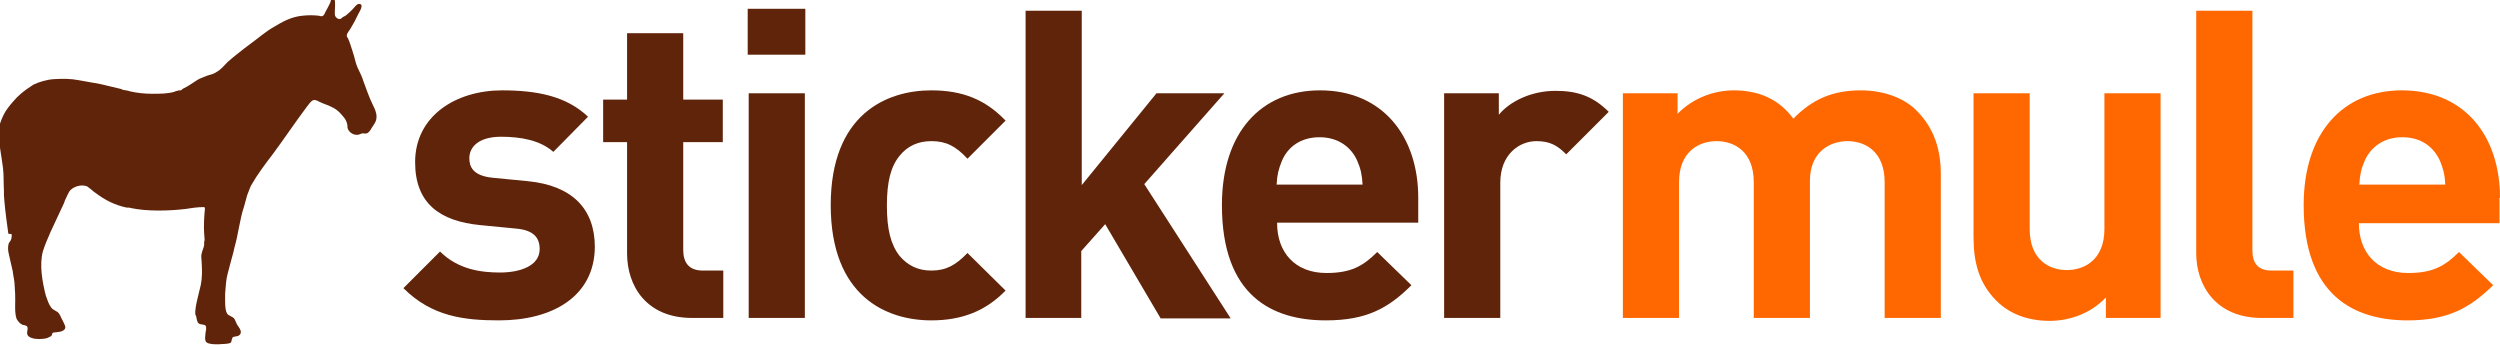
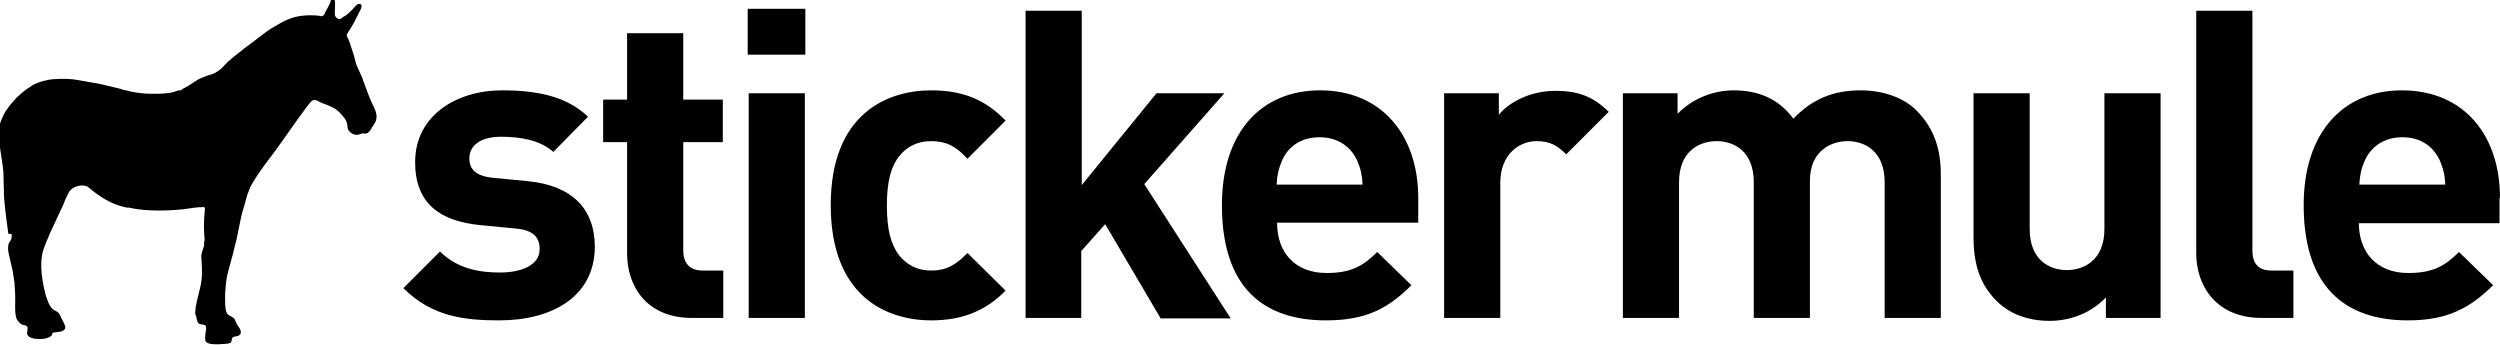
- <svg xmlns="http://www.w3.org/2000/svg" version="1.1" id="Layer_1" x="0px" y="0px" viewBox="0 0 511.9 70.5" enable-background="new 0 0 511.9 70.5" xml:space="preserve">
-   <g>
-     <path fill="#60240A" d="M102.2,65.6c-7.2,0-13.8-0.8-19.6-6.6l7.5-7.5c3.8,3.8,8.7,4.3,12.3,4.3c4,0,8.1-1.3,8.1-4.8   c0-2.3-1.2-3.9-4.9-4.2l-7.2-0.7c-8.3-0.8-13.4-4.4-13.4-12.9c0-9.5,8.4-14.7,17.8-14.7c7.2,0,13.2,1.2,17.6,5.4l-7.1,7.2   c-2.7-2.4-6.7-3.1-10.7-3.1c-4.6,0-6.5,2.1-6.5,4.4c0,1.7,0.7,3.6,4.8,4l7.2,0.7c9.1,0.9,13.7,5.7,13.7,13.5   C121.7,60.8,113,65.6,102.2,65.6z" />
-     <path fill="#60240A" d="M141.7,65.1c-9.4,0-13.3-6.6-13.3-13.2V29.1h-4.9v-8.7h4.9V6.8h11.5v13.6h8.1v8.7h-8.1v22.1   c0,2.6,1.2,4.2,4,4.2h4.2v9.7H141.7z" />
-     <path fill="#60240A" d="M153.1,11.2V1.8h11.8v9.4H153.1z M153.3,65.1v-46h11.5v46H153.3z" />
-     <path fill="#60240A" d="M190.7,65.6c-9.2,0-20.6-4.9-20.6-23.6c0-18.6,11.4-23.5,20.6-23.5c6.4,0,11.1,1.9,15.2,6.2l-7.8,7.8   c-2.4-2.6-4.4-3.6-7.4-3.6c-2.7,0-4.9,1-6.5,3c-1.8,2.2-2.6,5.3-2.6,10.2c0,4.9,0.8,8,2.6,10.3c1.7,2,3.8,3,6.5,3   c3,0,5-1.1,7.4-3.6l7.8,7.7C201.9,63.6,197.1,65.6,190.7,65.6z" />
-     <path fill="#60240A" d="M237.6,65.1l-11.3-19.2l-4.9,5.5v13.7H210V2.2h11.5v35.7l15.3-18.8h13.9l-16.4,18.6l17.7,27.5H237.6z" />
-     <path fill="#60240A" d="M261.5,45.7c0,5.9,3.6,10.2,10.1,10.2c5,0,7.5-1.4,10.4-4.3l7,6.8c-4.7,4.7-9.2,7.2-17.5,7.2   c-10.9,0-21.3-4.9-21.3-23.6c0-15,8.1-23.5,20.1-23.5c12.8,0,20.1,9.4,20.1,22v5.1H261.5z M277.9,32.9c-1.2-2.7-3.8-4.8-7.7-4.8   c-3.9,0-6.5,2-7.7,4.8c-0.7,1.7-1,2.9-1.1,4.9H279C278.9,35.8,278.6,34.5,277.9,32.9z" />
-     <path fill="#60240A" d="M320.7,31.6c-1.8-1.8-3.3-2.7-6.1-2.7c-3.5,0-7.4,2.7-7.4,8.5v27.7h-11.5v-46h11.2v4.4   c2.2-2.7,6.6-4.9,11.6-4.9c4.5,0,7.7,1.1,10.9,4.3L320.7,31.6z" />
-     <path fill-rule="evenodd" clip-rule="evenodd" fill="#60240A" d="M47.2,70.2c-0.7,0.3-1.6,0.2-2.5,0.3c-0.8,0-1.9,0-2.4-0.4   c-0.3-0.2-0.3-0.7-0.3-1c0-0.3,0.1-0.8,0.1-1.1c0.1-0.4,0.2-1,0-1.3c-0.2-0.3-0.9-0.2-1.3-0.4c-0.4-0.2-0.5-0.8-0.6-1.4   c0-0.2-0.2-0.4-0.2-0.5c-0.1-0.9,0.2-2.2,0.4-3.1c0.2-1,0.5-1.9,0.7-2.9c0.3-1.4,0.3-3,0.2-4.5c0-0.8-0.2-1.4,0-2   c0.1-0.6,0.4-1.1,0.5-1.7c0-0.2,0-0.4,0-0.6c0-0.2,0.1-0.3,0.1-0.5c0-0.4-0.1-0.9-0.1-1.4c-0.1-1.3,0-3.2,0.1-4.3   c0-0.4,0.2-0.8-0.1-1c-1.4,0-2.6,0.2-3.9,0.4c-3.4,0.4-7.8,0.5-11.1-0.2c-0.3-0.1-0.6-0.1-0.9-0.1c-2.4-0.5-4.5-1.6-6.2-2.9   c-0.3-0.2-0.6-0.4-0.9-0.7c-0.3-0.2-0.6-0.5-0.9-0.7c-1.3-0.6-3.1,0.1-3.7,1c-0.2,0.3-0.4,0.8-0.6,1.2c-0.2,0.4-0.4,0.8-0.5,1.2   c-0.9,2-1.9,4-2.8,6c-0.5,1.2-1.1,2.5-1.5,3.8c-0.8,2.8-0.1,6.5,0.6,9.2c0.1,0.2,0.2,0.5,0.3,0.8c0.2,0.6,0.6,1.5,1.1,1.9   c0.3,0.2,0.7,0.4,1,0.6c0.4,0.3,0.6,0.9,0.9,1.5c0.1,0.2,0.3,0.5,0.4,0.8c0.3,0.6,0.5,1.1-0.2,1.5c-0.5,0.3-1.3,0.3-2,0.4   c-0.3,0.1-0.2,0.5-0.4,0.7c-0.1,0.1-0.6,0.3-0.8,0.4c-0.9,0.3-2.5,0.3-3.2,0c-0.4-0.1-0.8-0.4-0.9-0.7c-0.2-0.6,0.3-1.3-0.1-1.7   c-0.2-0.2-0.6-0.2-0.9-0.3c-0.5-0.2-0.9-0.7-1.2-1.2c-0.5-1.4-0.2-3.5-0.3-5.2c0-0.5-0.1-1-0.1-1.6c0-1-0.3-2-0.4-3   c-0.1-0.5-0.2-0.9-0.3-1.3c-0.2-0.7-0.3-1.5-0.5-2.2c-0.2-0.8-0.2-1.6,0-2.2c0.1-0.2,0.3-0.4,0.4-0.6c0.2-0.4,0.2-0.8,0.2-1.2   c-0.1-0.2-0.6,0-0.7-0.2c-0.3-2.2-0.6-4.3-0.8-6.6c-0.1-0.8-0.1-1.5-0.1-2.3c-0.1-1.5,0-3.1-0.2-4.6c-0.1-0.7-0.2-1.4-0.3-2.1   c-0.3-2-0.8-4.5-0.4-6.6C0.4,24.1,0.9,23,1.7,22c0.5-0.7,1.1-1.3,1.7-2c0.6-0.6,1.3-1.2,2-1.7c0.5-0.3,1-0.7,1.5-1   c1.1-0.5,2.6-1,4.2-1.1c1.6-0.1,3.4-0.1,4.9,0.2c1.5,0.3,3,0.5,4.5,0.8c1.4,0.3,2.8,0.7,4.2,1c0.2,0,0.3,0.2,0.5,0.2   c0.4,0.1,0.9,0.1,1.4,0.3c1.3,0.3,2.9,0.5,4.5,0.5c1.7,0,3.2,0,4.6-0.4c0.2-0.1,0.4-0.2,0.6-0.2c0.2-0.1,0.5-0.1,0.7-0.1   c0.1,0,0.3-0.2,0.4-0.3c0.8-0.4,1.5-0.8,2.2-1.3c0.6-0.4,1-0.7,1.8-1c0.3-0.1,0.7-0.3,1-0.4c0.7-0.2,1.5-0.4,2-0.8   c0.9-0.5,1.5-1.3,2.2-2c0.7-0.6,1.5-1.3,2.3-1.9c1.6-1.3,3.2-2.4,4.7-3.6c0.8-0.6,1.6-1.2,2.5-1.7c1.7-1,3.5-2.1,6-2.3   c1-0.1,2-0.1,3,0c0.3,0,0.6,0.2,0.9,0.1c0.3-0.1,0.5-0.5,0.6-0.8c0.4-0.7,0.6-1.1,1-1.9c0.2-0.5,0.1-1,0.6-1c0.5,0,0.4,1.3,0.4,1.8   c0,0.6-0.1,1.4,0,1.8c0.1,0.3,0.5,0.7,0.9,0.7c0.3,0,0.5-0.2,0.7-0.4c0.3-0.2,0.5-0.2,0.7-0.4c0.4-0.3,0.9-0.8,1.3-1.2   c0.3-0.3,0.9-1.2,1.4-1.1c1,0.1,0,1.6-0.2,2c-0.5,1.1-1,2-1.6,3c-0.2,0.4-0.8,1-0.8,1.5c0,0.3,0.3,0.5,0.4,0.9   c0.1,0.2,0.1,0.3,0.2,0.5c0.3,0.8,0.6,1.9,0.9,2.8c0.2,0.8,0.4,1.6,0.7,2.3c0.3,0.7,0.7,1.4,1,2.2c0.1,0.2,0.1,0.4,0.2,0.6   c0.6,1.6,1.2,3.4,2,5c0.3,0.6,0.7,1.4,0.7,2.3c0,1-0.5,1.5-1,2.3c-0.2,0.4-0.6,1-1,1.1c-0.3,0.1-0.6,0-0.9,0   c-0.4,0.1-0.7,0.3-1,0.3c-0.9,0.1-1.8-0.6-2-1.3c-0.1-0.2,0-0.5-0.1-0.8c-0.2-1.1-0.8-1.6-1.5-2.4c-0.5-0.5-0.9-0.8-1.5-1.1   c-0.9-0.5-1.8-0.7-2.8-1.2c-0.3-0.2-0.8-0.4-1.1-0.3c-0.5,0.1-1,0.9-1.4,1.4c-2.4,3.2-4.6,6.5-6.9,9.6c-1.6,2.1-3.2,4.2-4.5,6.5   c-0.3,0.6-0.5,1.3-0.8,2c-0.2,0.7-0.4,1.4-0.6,2.2c-0.9,2.6-1.2,5.8-2,8.5c-0.1,0.3-0.1,0.6-0.2,0.9c-0.4,1.4-0.8,3-1.2,4.5   c-0.3,1.1-0.4,2.6-0.5,4c0,1.4-0.1,3.3,0.4,4.1c0.3,0.5,1.2,0.6,1.5,1.1c0.2,0.3,0.4,1,0.7,1.4c0.2,0.3,0.7,0.9,0.6,1.4   c0,0.3-0.3,0.6-0.6,0.7c-0.3,0.1-0.7,0.1-1,0.2C47.3,69.6,47.5,70,47.2,70.2z" />
-     <path fill="#FF6700" d="M381,18.5c-5.7,0-9.9,1.8-13.8,5.8c-2.9-4-7.1-5.8-12.2-5.8c-4.2,0-8.5,1.7-11.5,4.8v-4.2h-11.2v46h11.5   V37.3c0-6.3,4.1-8.4,7.7-8.4c3.6,0,7.6,2.1,7.6,8.4v27.8h11.5V37c0-6,4.2-8.1,7.7-8.1c3.6,0,7.6,2.1,7.6,8.4v27.8h11.5V35.7   c0-5-1.3-9.4-5-13.1C389.8,20,385.6,18.5,381,18.5z" />
-     <path fill="#FF6700" d="M430.9,46.9c0,6.3-4.1,8.4-7.7,8.4c-3.6,0-7.6-2.1-7.6-8.4V19.1h-11.5v29.4c0,5,1,9.4,4.7,13.1   c2.6,2.6,6.3,4.1,10.9,4.1c4.2,0,8.5-1.6,11.5-4.8v4.2h11.2v-46h-11.5V46.9z" />
-     <path fill="#FF6700" d="M461.2,51.2v-49h-11.5v49.7c0,6.5,4,13.2,13.4,13.2h6.5v-9.7h-4.4C462.4,55.4,461.2,54,461.2,51.2z" />
-     <path fill="#FF6700" d="M511.9,40.5c0-12.6-7.2-22-20.1-22c-11.9,0-20.1,8.5-20.1,23.5c0,18.6,10.4,23.6,21.3,23.6   c8.3,0,12.8-2.6,17.5-7.2l-7-6.8c-2.9,2.9-5.4,4.3-10.4,4.3c-6.5,0-10.1-4.3-10.1-10.2h28.8V40.5z M483.1,37.8   c0.1-2,0.4-3.3,1.1-4.9c1.2-2.7,3.8-4.8,7.7-4.8c3.9,0,6.4,2,7.7,4.8c0.7,1.7,1,2.9,1.1,4.9H483.1z" />
-   </g>
+ <svg xmlns="http://www.w3.org/2000/svg" viewBox="-427 865.5 511.9 70.5">
+   <path d="M-324.8 931.1c-7.2 0-13.8-.8-19.6-6.6l7.5-7.5c3.8 3.8 8.7 4.3 12.3 4.3 4 0 8.1-1.3 8.1-4.8 0-2.3-1.2-3.9-4.9-4.2l-7.2-.7c-8.3-.8-13.4-4.4-13.4-12.9 0-9.5 8.4-14.7 17.8-14.7 7.2 0 13.2 1.2 17.6 5.4l-7.1 7.2c-2.7-2.4-6.7-3.1-10.7-3.1-4.6 0-6.5 2.1-6.5 4.4 0 1.7.7 3.6 4.8 4l7.2.7c9.1.9 13.7 5.7 13.7 13.5-.1 10.2-8.8 15-19.6 15zM-285.3 930.6c-9.4 0-13.3-6.6-13.3-13.2v-22.8h-4.9v-8.7h4.9v-13.6h11.5v13.6h8.1v8.7h-8.1v22.1c0 2.6 1.2 4.2 4 4.2h4.2v9.7h-6.4zM-273.9 876.7v-9.4h11.8v9.4h-11.8zm.2 53.9v-46h11.5v46h-11.5zM-236.3 931.1c-9.2 0-20.6-4.9-20.6-23.6 0-18.6 11.4-23.5 20.6-23.5 6.4 0 11.1 1.9 15.2 6.2l-7.8 7.8c-2.4-2.6-4.4-3.6-7.4-3.6-2.7 0-4.9 1-6.5 3-1.8 2.2-2.6 5.3-2.6 10.2 0 4.9.8 8 2.6 10.3 1.7 2 3.8 3 6.5 3 3 0 5-1.1 7.4-3.6l7.8 7.7c-4 4.1-8.8 6.1-15.2 6.1zM-189.4 930.6l-11.3-19.2-4.9 5.5v13.7H-217v-62.9h11.5v35.7l15.3-18.8h13.9l-16.4 18.6 17.7 27.5h-14.4v-.1z" />
+   <path d="M-165.5 911.2c0 5.9 3.6 10.2 10.1 10.2 5 0 7.5-1.4 10.4-4.3l7 6.8c-4.7 4.7-9.2 7.2-17.5 7.2-10.9 0-21.3-4.9-21.3-23.6 0-15 8.1-23.5 20.1-23.5 12.8 0 20.1 9.4 20.1 22v5.1h-28.9v.1zm16.4-12.8c-1.2-2.7-3.8-4.8-7.7-4.8-3.9 0-6.5 2-7.7 4.8-.7 1.7-1 2.9-1.1 4.9h17.6c-.1-2-.4-3.3-1.1-4.9zM-106.3 897.1c-1.8-1.8-3.3-2.7-6.1-2.7-3.5 0-7.4 2.7-7.4 8.5v27.7h-11.5v-46h11.2v4.4c2.2-2.7 6.6-4.9 11.6-4.9 4.5 0 7.7 1.1 10.9 4.3l-8.7 8.7zM-379.8 935.7c-.7.3-1.6.2-2.5.3-.8 0-1.9 0-2.4-.4-.3-.2-.3-.7-.3-1 0-.3.1-.8.1-1.1.1-.4.2-1 0-1.3-.2-.3-.9-.2-1.3-.4s-.5-.8-.6-1.4c0-.2-.2-.4-.2-.5-.1-.9.2-2.2.4-3.1.2-1 .5-1.9.7-2.9.3-1.4.3-3 .2-4.5 0-.8-.2-1.4 0-2 .1-.6.4-1.1.5-1.7v-.6c0-.2.1-.3.1-.5 0-.4-.1-.9-.1-1.4-.1-1.3 0-3.2.1-4.3 0-.4.2-.8-.1-1-1.4 0-2.6.2-3.9.4-3.4.4-7.8.5-11.1-.2-.3-.1-.6-.1-.9-.1-2.4-.5-4.5-1.6-6.2-2.9-.3-.2-.6-.4-.9-.7-.3-.2-.6-.5-.9-.7-1.3-.6-3.1.1-3.7 1-.2.3-.4.8-.6 1.2-.2.4-.4.8-.5 1.2-.9 2-1.9 4-2.8 6-.5 1.2-1.1 2.5-1.5 3.8-.8 2.8-.1 6.5.6 9.2.1.2.2.5.3.8.2.6.6 1.5 1.1 1.9.3.2.7.4 1 .6.4.3.6.9.9 1.5.1.2.3.5.4.8.3.6.5 1.1-.2 1.5-.5.3-1.3.3-2 .4-.3.1-.2.5-.4.7-.1.1-.6.3-.8.4-.9.3-2.5.3-3.2 0-.4-.1-.8-.4-.9-.7-.2-.6.3-1.3-.1-1.7-.2-.2-.6-.2-.9-.3-.5-.2-.9-.7-1.2-1.2-.5-1.4-.2-3.5-.3-5.2 0-.5-.1-1-.1-1.6 0-1-.3-2-.4-3-.1-.5-.2-.9-.3-1.3-.2-.7-.3-1.5-.5-2.2-.2-.8-.2-1.6 0-2.2.1-.2.3-.4.4-.6.2-.4.2-.8.2-1.2-.1-.2-.6 0-.7-.2-.3-2.2-.6-4.3-.8-6.6-.1-.8-.1-1.5-.1-2.3-.1-1.5 0-3.1-.2-4.6l-.3-2.1c-.3-2-.8-4.5-.4-6.6.5-1.5 1-2.6 1.8-3.6.5-.7 1.1-1.3 1.7-2 .6-.6 1.3-1.2 2-1.7.5-.3 1-.7 1.5-1 1.1-.5 2.6-1 4.2-1.1 1.6-.1 3.4-.1 4.9.2 1.5.3 3 .5 4.5.8 1.4.3 2.8.7 4.2 1 .2 0 .3.2.5.2.4.1.9.1 1.4.3 1.3.3 2.9.5 4.5.5 1.7 0 3.2 0 4.6-.4.2-.1.4-.2.6-.2.2-.1.5-.1.7-.1.1 0 .3-.2.4-.3.8-.4 1.5-.8 2.2-1.3.6-.4 1-.7 1.8-1 .3-.1.7-.3 1-.4.7-.2 1.5-.4 2-.8.9-.5 1.5-1.3 2.2-2 .7-.6 1.5-1.3 2.3-1.9 1.6-1.3 3.2-2.4 4.7-3.6.8-.6 1.6-1.2 2.5-1.7 1.7-1 3.5-2.1 6-2.3 1-.1 2-.1 3 0 .3 0 .6.2.9.1.3-.1.5-.5.6-.8.4-.7.6-1.1 1-1.9.2-.5.1-1 .6-1s.4 1.3.4 1.8c0 .6-.1 1.4 0 1.8.1.3.5.7.9.7.3 0 .5-.2.7-.4.3-.2.5-.2.7-.4.4-.3.9-.8 1.3-1.2.3-.3.9-1.2 1.4-1.1 1 .1 0 1.6-.2 2-.5 1.1-1 2-1.6 3-.2.4-.8 1-.8 1.5 0 .3.3.5.4.9.1.2.1.3.2.5.3.8.6 1.9.9 2.8.2.8.4 1.6.7 2.3s.7 1.4 1 2.2c.1.2.1.4.2.6.6 1.6 1.2 3.4 2 5 .3.6.7 1.4.7 2.3 0 1-.5 1.5-1 2.3-.2.4-.6 1-1 1.1-.3.1-.6 0-.9 0-.4.1-.7.3-1 .3-.9.1-1.8-.6-2-1.3-.1-.2 0-.5-.1-.8-.2-1.1-.8-1.6-1.5-2.4-.5-.5-.9-.8-1.5-1.1-.9-.5-1.8-.7-2.8-1.2-.3-.2-.8-.4-1.1-.3-.5.1-1 .9-1.4 1.4-2.4 3.2-4.6 6.5-6.9 9.6-1.6 2.1-3.2 4.2-4.5 6.5-.3.6-.5 1.3-.8 2-.2.7-.4 1.4-.6 2.2-.9 2.6-1.2 5.8-2 8.5-.1.3-.1.6-.2.9-.4 1.4-.8 3-1.2 4.5-.3 1.1-.4 2.6-.5 4 0 1.4-.1 3.3.4 4.1.3.5 1.2.6 1.5 1.1.2.3.4 1 .7 1.4.2.3.7.9.6 1.4 0 .3-.3.6-.6.7-.3.1-.7.1-1 .2-.4.6-.2 1-.5 1.2zM-46 884c-5.7 0-9.9 1.8-13.8 5.8-2.9-4-7.1-5.8-12.2-5.8-4.2 0-8.5 1.7-11.5 4.8v-4.2h-11.2v46h11.5v-27.8c0-6.3 4.1-8.4 7.7-8.4s7.6 2.1 7.6 8.4v27.8h11.5v-28.1c0-6 4.2-8.1 7.7-8.1 3.6 0 7.6 2.1 7.6 8.4v27.8h11.5v-29.4c0-5-1.3-9.4-5-13.1-2.6-2.6-6.8-4.1-11.4-4.1zM3.9 912.4c0 6.3-4.1 8.4-7.7 8.4s-7.6-2.1-7.6-8.4v-27.8h-11.5V914c0 5 1 9.4 4.7 13.1 2.6 2.6 6.3 4.1 10.9 4.1 4.2 0 8.5-1.6 11.5-4.8v4.2h11.2v-46H3.9v27.8zM34.2 916.7v-49H22.7v49.7c0 6.5 4 13.2 13.4 13.2h6.5v-9.7h-4.4c-2.8 0-4-1.4-4-4.2zM84.9 906c0-12.6-7.2-22-20.1-22-11.9 0-20.1 8.5-20.1 23.5 0 18.6 10.4 23.6 21.3 23.6 8.3 0 12.8-2.6 17.5-7.2l-7-6.8c-2.9 2.9-5.4 4.3-10.4 4.3-6.5 0-10.1-4.3-10.1-10.2h28.8V906h.1zm-28.8-2.7c.1-2 .4-3.3 1.1-4.9 1.2-2.7 3.8-4.8 7.7-4.8 3.9 0 6.4 2 7.7 4.8.7 1.7 1 2.9 1.1 4.9H56.1z" />
</svg>
